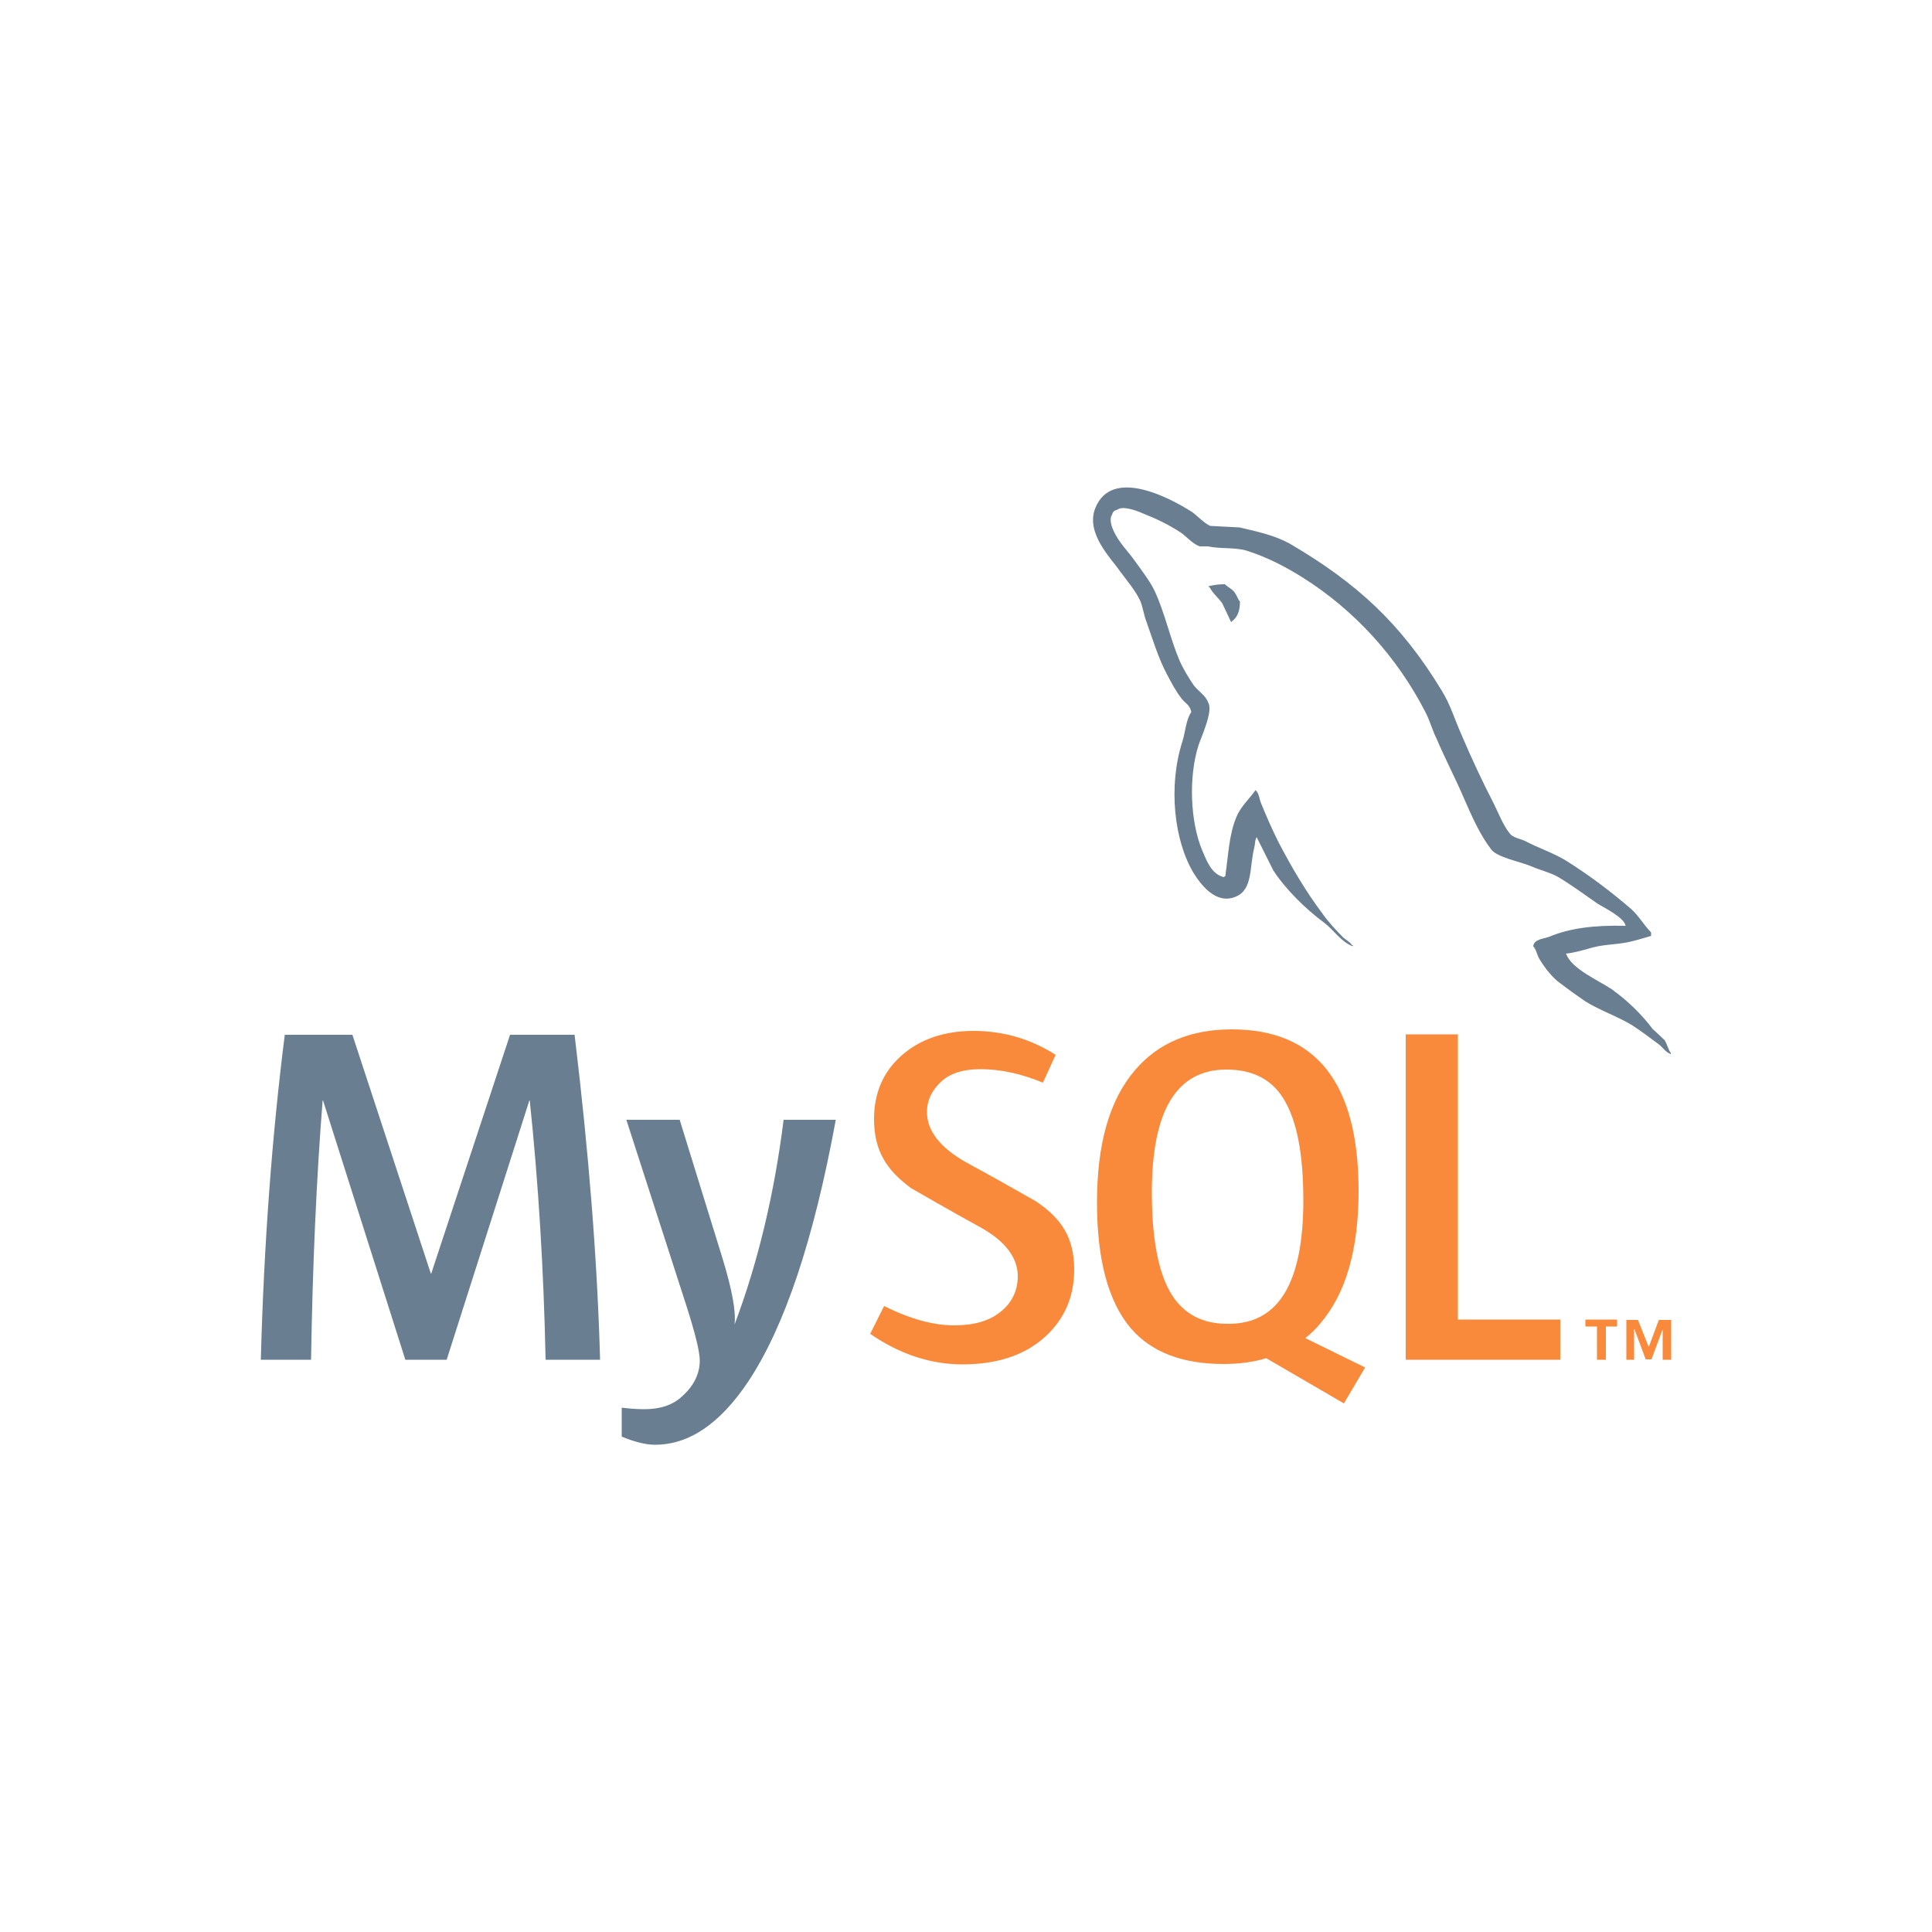
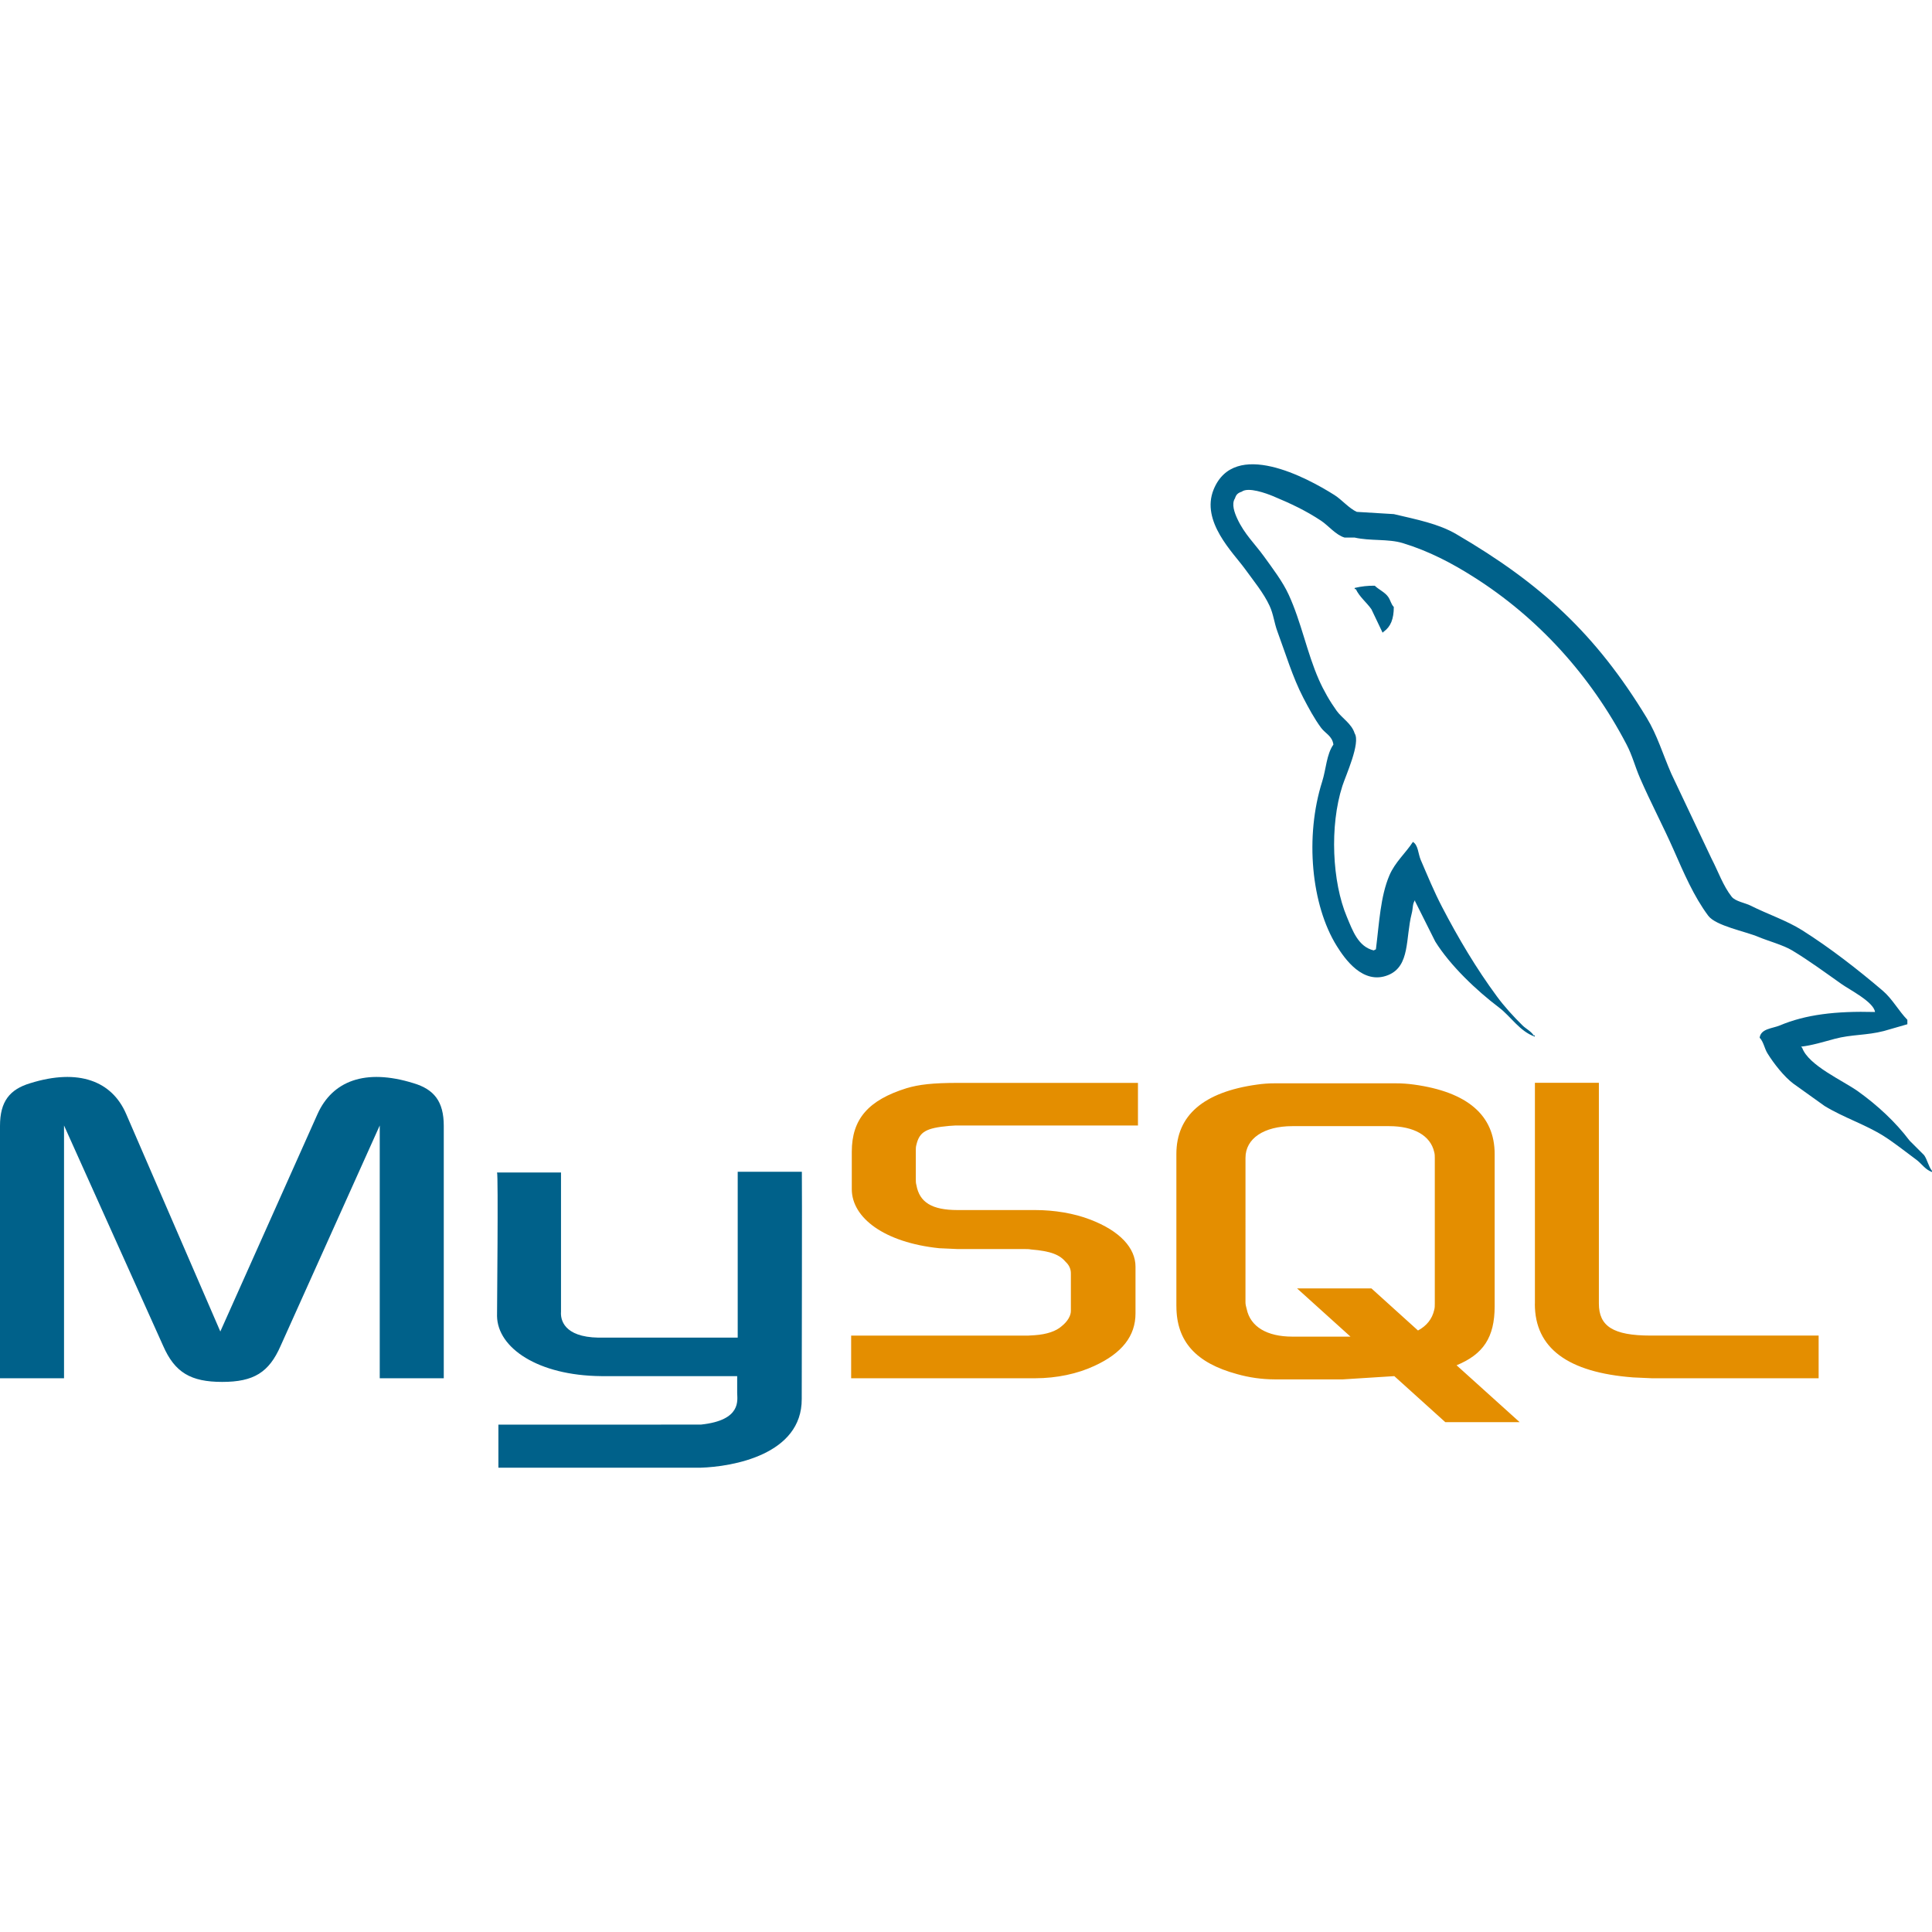
- <svg xmlns="http://www.w3.org/2000/svg" version="1.1" id="Layer_1" x="0px" y="0px" viewBox="0 0 500 500" style="enable-background:new 0 0 500 500;" xml:space="preserve">
-   <style type="text/css">
- 	.st0{fill:#6A7E91;}
- 	.st1{fill:#FA8A3B;}
- 	.st2{fill-rule:evenodd;clip-rule:evenodd;fill:#FA8A3B;}
- 	.st3{fill-rule:evenodd;clip-rule:evenodd;fill:#6A7E91;}
- </style>
-   <g id="XMLID_1_">
-     <path id="XMLID_4_" class="st0" d="M155.3,351.9h-14.1c-0.5-23.8-1.9-46.1-4.1-67.1h-0.1l-21.4,67.1h-10.7l-21.3-67.1h-0.1   c-1.6,20.1-2.6,42.5-3,67.1H67.5c0.8-29.9,2.9-58,6.2-84.1h17.5l20.3,61.8h0.1l20.4-61.8h16.7C152.4,298.4,154.6,326.5,155.3,351.9   " />
-     <path id="XMLID_18_" class="st0" d="M216.3,289.8c-5.7,31.1-13.3,53.7-22.7,67.8c-7.3,10.9-15.3,16.3-24.1,16.3   c-2.3,0-5.2-0.7-8.6-2.1v-7.5c1.7,0.2,3.6,0.4,5.9,0.4c4.1,0,7.4-1.1,9.8-3.4c3-2.7,4.5-5.8,4.5-9.2c0-2.3-1.2-7.1-3.5-14.3   l-15.5-48h13.8l11.1,35.9c2.5,8.2,3.5,13.8,3.1,17.1c6.1-16.2,10.3-33.9,12.7-53H216.3z" />
-     <polygon id="XMLID_19_" class="st1" points="403.8,351.9 363.8,351.9 363.8,267.7 377.3,267.7 377.3,341.5 403.8,341.5  " />
-     <path id="XMLID_25_" class="st2" d="M353.3,353.9l-15.5-7.6c1.4-1.1,2.7-2.3,3.9-3.8c6.6-7.7,9.9-19.1,9.9-34.3   c0-27.8-10.9-41.8-32.8-41.8c-10.7,0-19.1,3.5-25.1,10.6c-6.6,7.7-9.8,19.1-9.8,34.2c0,14.8,2.9,25.6,8.7,32.5   c5.3,6.2,13.3,9.3,24.1,9.3c4,0,7.7-0.5,11-1.5l20.1,11.7L353.3,353.9z M303.2,335c-3.4-5.5-5.1-14.3-5.1-26.4   c0-21.2,6.4-31.8,19.3-31.8c6.7,0,11.7,2.5,14.8,7.6c3.4,5.5,5.1,14.2,5.1,26.2c0,21.4-6.4,32-19.3,32   C311.3,342.7,306.4,340.1,303.2,335" />
-     <path id="XMLID_26_" class="st1" d="M278,328.6c0,7.1-2.6,13-7.8,17.6c-5.2,4.6-12.3,6.9-21.1,6.9c-8.2,0-16.2-2.6-23.9-7.9   l3.6-7.2c6.6,3.3,12.7,5,18.1,5c5.1,0,9-1.1,11.9-3.4c2.9-2.2,4.6-5.4,4.6-9.3c0-5-3.5-9.3-9.9-12.8c-5.9-3.2-17.7-10-17.7-10   c-6.4-4.7-9.6-9.7-9.6-17.9c0-6.8,2.4-12.3,7.2-16.5c4.8-4.2,11-6.3,18.5-6.3c7.8,0,14.9,2.1,21.3,6.2l-3.3,7.2   c-5.5-2.3-10.9-3.5-16.2-3.5c-4.3,0-7.6,1-10,3.1c-2.3,2.1-3.8,4.7-3.8,8c0,5,3.6,9.3,10.1,13c6,3.2,18.1,10.1,18.1,10.1   C274.8,315.4,278,320.4,278,328.6" />
-     <path id="XMLID_27_" class="st3" d="M420.7,239.6c-8.1-0.2-14.4,0.6-19.7,2.8c-1.5,0.6-4,0.6-4.2,2.5c0.8,0.8,0.9,2.1,1.6,3.3   c1.2,2,3.3,4.8,5.3,6.2c2.1,1.6,4.3,3.2,6.5,4.7c4,2.5,8.4,3.9,12.3,6.3c2.2,1.4,4.5,3.2,6.7,4.8c1.1,0.8,1.8,2.1,3.2,2.6v-0.3   c-0.7-0.9-0.9-2.2-1.6-3.3c-1-1-2-1.9-3.1-2.9c-3-4-6.6-7.4-10.6-10.3c-3.3-2.2-10.4-5.3-11.7-9l-0.2-0.2c2.2-0.2,4.9-1,7-1.6   c3.5-0.9,6.6-0.7,10.2-1.6c1.6-0.4,3.3-0.9,4.9-1.4v-0.9c-1.8-1.8-3.2-4.3-5.1-6c-5.2-4.5-10.9-8.8-16.8-12.5   c-3.2-2-7.2-3.3-10.6-5.1c-1.2-0.6-3.2-0.9-4-1.9c-1.8-2.2-2.9-5.2-4.2-7.8c-2.9-5.6-5.8-11.8-8.3-17.7c-1.8-4-2.9-7.9-5.2-11.6   c-10.5-17.3-21.9-27.8-39.3-38c-3.8-2.1-8.2-3.1-13-4.2c-2.5-0.1-5.1-0.3-7.6-0.4c-1.6-0.7-3.3-2.6-4.7-3.6   c-5.8-3.7-20.7-11.6-25-1.1c-2.7,6.6,4.1,13.1,6.4,16.5c1.7,2.3,4,5,5.2,7.6c0.7,1.7,0.9,3.6,1.6,5.4c1.6,4.5,3.1,9.5,5.3,13.6   c1.1,2.1,2.3,4.4,3.8,6.3c0.8,1.1,2.2,1.6,2.5,3.5c-1.4,2-1.5,5.1-2.3,7.6c-3.7,11.5-2.2,25.7,3,34.2c1.6,2.5,5.5,8.1,10.7,6   c4.6-1.8,3.6-7.6,4.9-12.7c0.3-1.2,0.1-2,0.7-2.8v0.2c1.4,2.8,2.8,5.6,4.2,8.4c3.2,5,8.6,10.2,13.2,13.6c2.4,1.8,4.4,5,7.4,6.1   v-0.3h-0.2c-0.6-0.9-1.5-1.3-2.3-2c-1.8-1.8-3.9-4.1-5.3-6.1c-4.3-5.7-8-12-11.4-18.5c-1.6-3.2-3.1-6.6-4.4-9.8   c-0.6-1.2-0.6-3-1.6-3.7c-1.5,2.2-3.8,4.2-4.9,6.9c-1.9,4.4-2.1,9.8-2.9,15.4c-0.4,0.1-0.2,0-0.4,0.2c-3.2-0.8-4.4-4.2-5.6-7   c-3-7.2-3.6-18.8-0.9-27.2c0.7-2.1,3.8-8.8,2.5-10.9c-0.6-1.9-2.6-3-3.8-4.6c-1.3-1.9-2.8-4.4-3.7-6.5c-2.4-5.7-3.7-12-6.3-17.7   c-1.2-2.6-3.4-5.4-5.1-7.8c-1.9-2.7-4.1-4.7-5.6-7.9c-0.5-1.1-1.2-3-0.4-4.2c0.2-0.8,0.6-1.1,1.4-1.3c1.3-1.1,5.1,0.3,6.4,0.9   c3.8,1.5,6.9,3,10.1,5.1c1.4,1,3,2.9,4.8,3.5h2.1c3.3,0.7,6.9,0.2,10,1.1c5.4,1.7,10.3,4.3,14.6,7c13.3,8.4,24.3,20.4,31.7,34.8   c1.2,2.3,1.7,4.5,2.9,6.9c2.1,5,4.8,10.1,6.9,15c2.1,4.8,4.2,9.7,7.2,13.6c1.5,2.1,7.6,3.2,10.4,4.4c2,0.9,5.2,1.7,7,2.8   c3.5,2.1,6.9,4.6,10.2,6.9C415.3,235,420.4,237.5,420.7,239.6" />
-     <path id="XMLID_28_" class="st3" d="M317,151.2c-1.7,0-2.9,0.2-4.2,0.5v0.2h0.2c0.8,1.6,2.2,2.7,3.3,4.2c0.8,1.6,1.5,3.2,2.3,4.9   l0.2-0.2c1.4-1,2.1-2.6,2.1-5.1c-0.6-0.7-0.7-1.4-1.2-2.1C319.1,152.5,317.8,152,317,151.2" />
-     <path id="XMLID_31_" class="st1" d="M430.4,351.9h2.1v-10.3h-3.2l-2.6,7l-2.8-7h-3v10.3h2V344h0.1l2.9,7.8h1.5l2.9-7.8V351.9z    M413.4,351.9h2.2v-8.6h2.9v-1.8h-8.2v1.8h3V351.9z" />
-   </g>
+ <svg xmlns="http://www.w3.org/2000/svg" viewBox="0 0 128 128">
+   <path fill="#00618A" d="M0 91.313h4.242V74.566l6.566 14.598c.773 1.77 1.832 2.391 3.914 2.391s3.098-.621 3.871-2.391l6.566-14.598v16.746h4.242V74.594c0-1.633-.652-2.422-2-2.828-3.223-1.004-5.383-.137-6.363 2.039l-6.441 14.41-6.238-14.41c-.937-2.176-3.14-3.043-6.359-2.039-1.348.406-2 1.195-2 2.828zM32.93 77.68h4.238v9.227c-.039.5.16 1.676 2.484 1.715h9.223V77.633h4.25c.02 0-.008 14.984-.008 15.047.023 3.695-4.582 4.496-6.707 4.559H33.02v-2.852l13.414-.004c2.73-.285 2.406-1.645 2.406-2.098v-1.113h-9.012c-4.195-.039-6.863-1.871-6.898-3.977-.004-.191.09-9.422 0-9.516zm0 0" />
+   <path fill="#E48E00" d="M56.391 91.313h12.195c1.426 0 2.813-.301 3.914-.816 1.836-.84 2.73-1.984 2.73-3.48v-3.098c0-1.223-1.016-2.367-3.016-3.125-1.059-.41-2.367-.625-3.629-.625h-5.141c-1.711 0-2.527-.516-2.73-1.656-.039-.137-.039-.246-.039-.383V76.2c0-.109 0-.219.039-.355.203-.867.652-1.113 2.16-1.25l.41-.027h12.109v-2.824H63.488c-1.711 0-2.609.109-3.426.352-2.527.789-3.629 2.039-3.629 4.215v2.473c0 1.902 2.16 3.535 5.789 3.914l1.223.055h4.406c.164 0 .324 0 .449.027 1.344.109 1.914.355 2.324.844.211.195.332.473.324.758v2.477c0 .297-.203.68-.609 1.004-.367.328-.98.543-1.793.598l-.449.027H56.391zm45.297-4.922c0 2.91 2.164 4.539 6.523 4.867l1.227.055h11.051v-2.828h-11.133c-2.488 0-3.426-.625-3.426-2.121V71.738h-4.238V86.39zm-23.75.148V76.457c0-2.559 1.801-4.113 5.355-4.602a7.976 7.976 0 0 1 1.145-.082h8.047c.41 0 .777.027 1.188.082 3.555.488 5.352 2.043 5.352 4.602v10.082c0 2.078-.762 3.188-2.523 3.914l4.18 3.77h-4.926l-3.379-3.051-3.402.215H84.44a9.23 9.23 0 0 1-2.492-.352c-2.699-.734-4.008-2.152-4.008-4.496zm4.578-.246c0 .137.039.273.082.438.246 1.172 1.348 1.824 3.023 1.824h3.852l-3.539-3.195h4.926l3.086 2.789c.57-.305.941-.766 1.074-1.363.039-.137.039-.273.039-.41v-9.668c0-.109 0-.246-.039-.383-.246-1.09-1.348-1.715-2.984-1.715h-6.414c-1.879 0-3.105.816-3.105 2.098zm0 0" />
+   <path fill="#00618A" d="M124.219 67.047c-2.605-.07-4.598.172-6.301.891-.484.203-1.258.207-1.336.813.266.281.309.699.52 1.039.406.66 1.094 1.539 1.707 2l2.074 1.484c1.273.777 2.699 1.223 3.93 2 .723.461 1.441 1.039 2.148 1.559.348.254.582.656 1.039.816v-.074c-.238-.305-.301-.723-.52-1.039l-.965-.965c-.941-1.25-2.137-2.348-3.41-3.262-1.016-.727-3.281-1.711-3.707-2.891l-.074-.074c.719-.078 1.563-.34 2.223-.516 1.117-.301 2.113-.223 3.262-.52l1.559-.449v-.293c-.582-.598-.996-1.387-1.633-1.93-1.656-1.41-3.469-2.824-5.336-4.004-1.035-.652-2.312-1.074-3.41-1.629-.367-.187-1.016-.281-1.262-.594-.574-.734-.887-1.664-1.332-2.52l-2.668-5.633c-.562-1.285-.93-2.555-1.633-3.707-3.363-5.535-6.988-8.875-12.602-12.156-1.191-.699-2.633-.973-4.148-1.332l-2.449-.148c-.496-.211-1.012-.82-1.48-1.113-1.859-1.176-6.629-3.73-8.008-.371-.867 2.121 1.301 4.191 2.078 5.266.543.754 1.242 1.598 1.629 2.445.258.555.301 1.113.52 1.703.539 1.453 1.008 3.031 1.707 4.375.352.68.738 1.395 1.184 2 .273.371.742.539.816 1.113-.457.641-.484 1.633-.742 2.445-1.16 3.652-.723 8.191.965 10.898.516.828 1.734 2.609 3.41 1.926 1.465-.598 1.137-2.445 1.555-4.078.098-.367.039-.641.223-.887v.074l1.336 2.668c.988 1.59 2.738 3.25 4.223 4.371.773.582 1.379 1.59 2.375 1.93V68.6h-.074c-.195-.297-.496-.422-.742-.664-.582-.57-1.227-1.277-1.703-1.93-1.352-1.832-2.547-3.84-3.633-5.93-.52-.996-.973-2.098-1.41-3.113-.168-.391-.164-.984-.516-1.184-.48.742-1.187 1.344-1.559 2.223-.594 1.402-.668 3.117-.891 4.891l-.148.074c-1.031-.25-1.395-1.312-1.777-2.223-.973-2.305-1.152-6.02-.297-8.672.219-.687 1.219-2.852.813-3.484-.191-.633-.828-1-1.184-1.484a11.7 11.7 0 0 1-1.187-2.074c-.793-1.801-1.164-3.816-2-5.633-.398-.871-1.074-1.75-1.629-2.523-.617-.855-1.305-1.484-1.781-2.52-.168-.367-.398-.957-.148-1.336.078-.254.195-.359.445-.441.43-.332 1.629.109 2.074.293 1.191.496 2.184.965 3.191 1.633.48.32.969.941 1.555 1.113h.668c1.043.238 2.211.07 3.188.367 1.723.523 3.27 1.34 4.668 2.227 4.273 2.695 7.766 6.535 10.156 11.117.387.738.551 1.441.891 2.223.684 1.578 1.543 3.203 2.223 4.746s1.34 3.094 2.297 4.375c.504.672 2.453 1.031 3.336 1.406.621.262 1.637.535 2.223.891 1.125.676 2.211 1.48 3.266 2.223.523.375 2.141 1.188 2.223 1.855zM91.082 38.805a5.26 5.26 0 0 0-1.332.148v.074h.074c.258.535.715.879 1.035 1.336l.742 1.555.074-.07c.461-.324.668-.844.668-1.633-.187-.195-.211-.437-.371-.668-.211-.309-.621-.48-.891-.742zm0 0" />
</svg>
